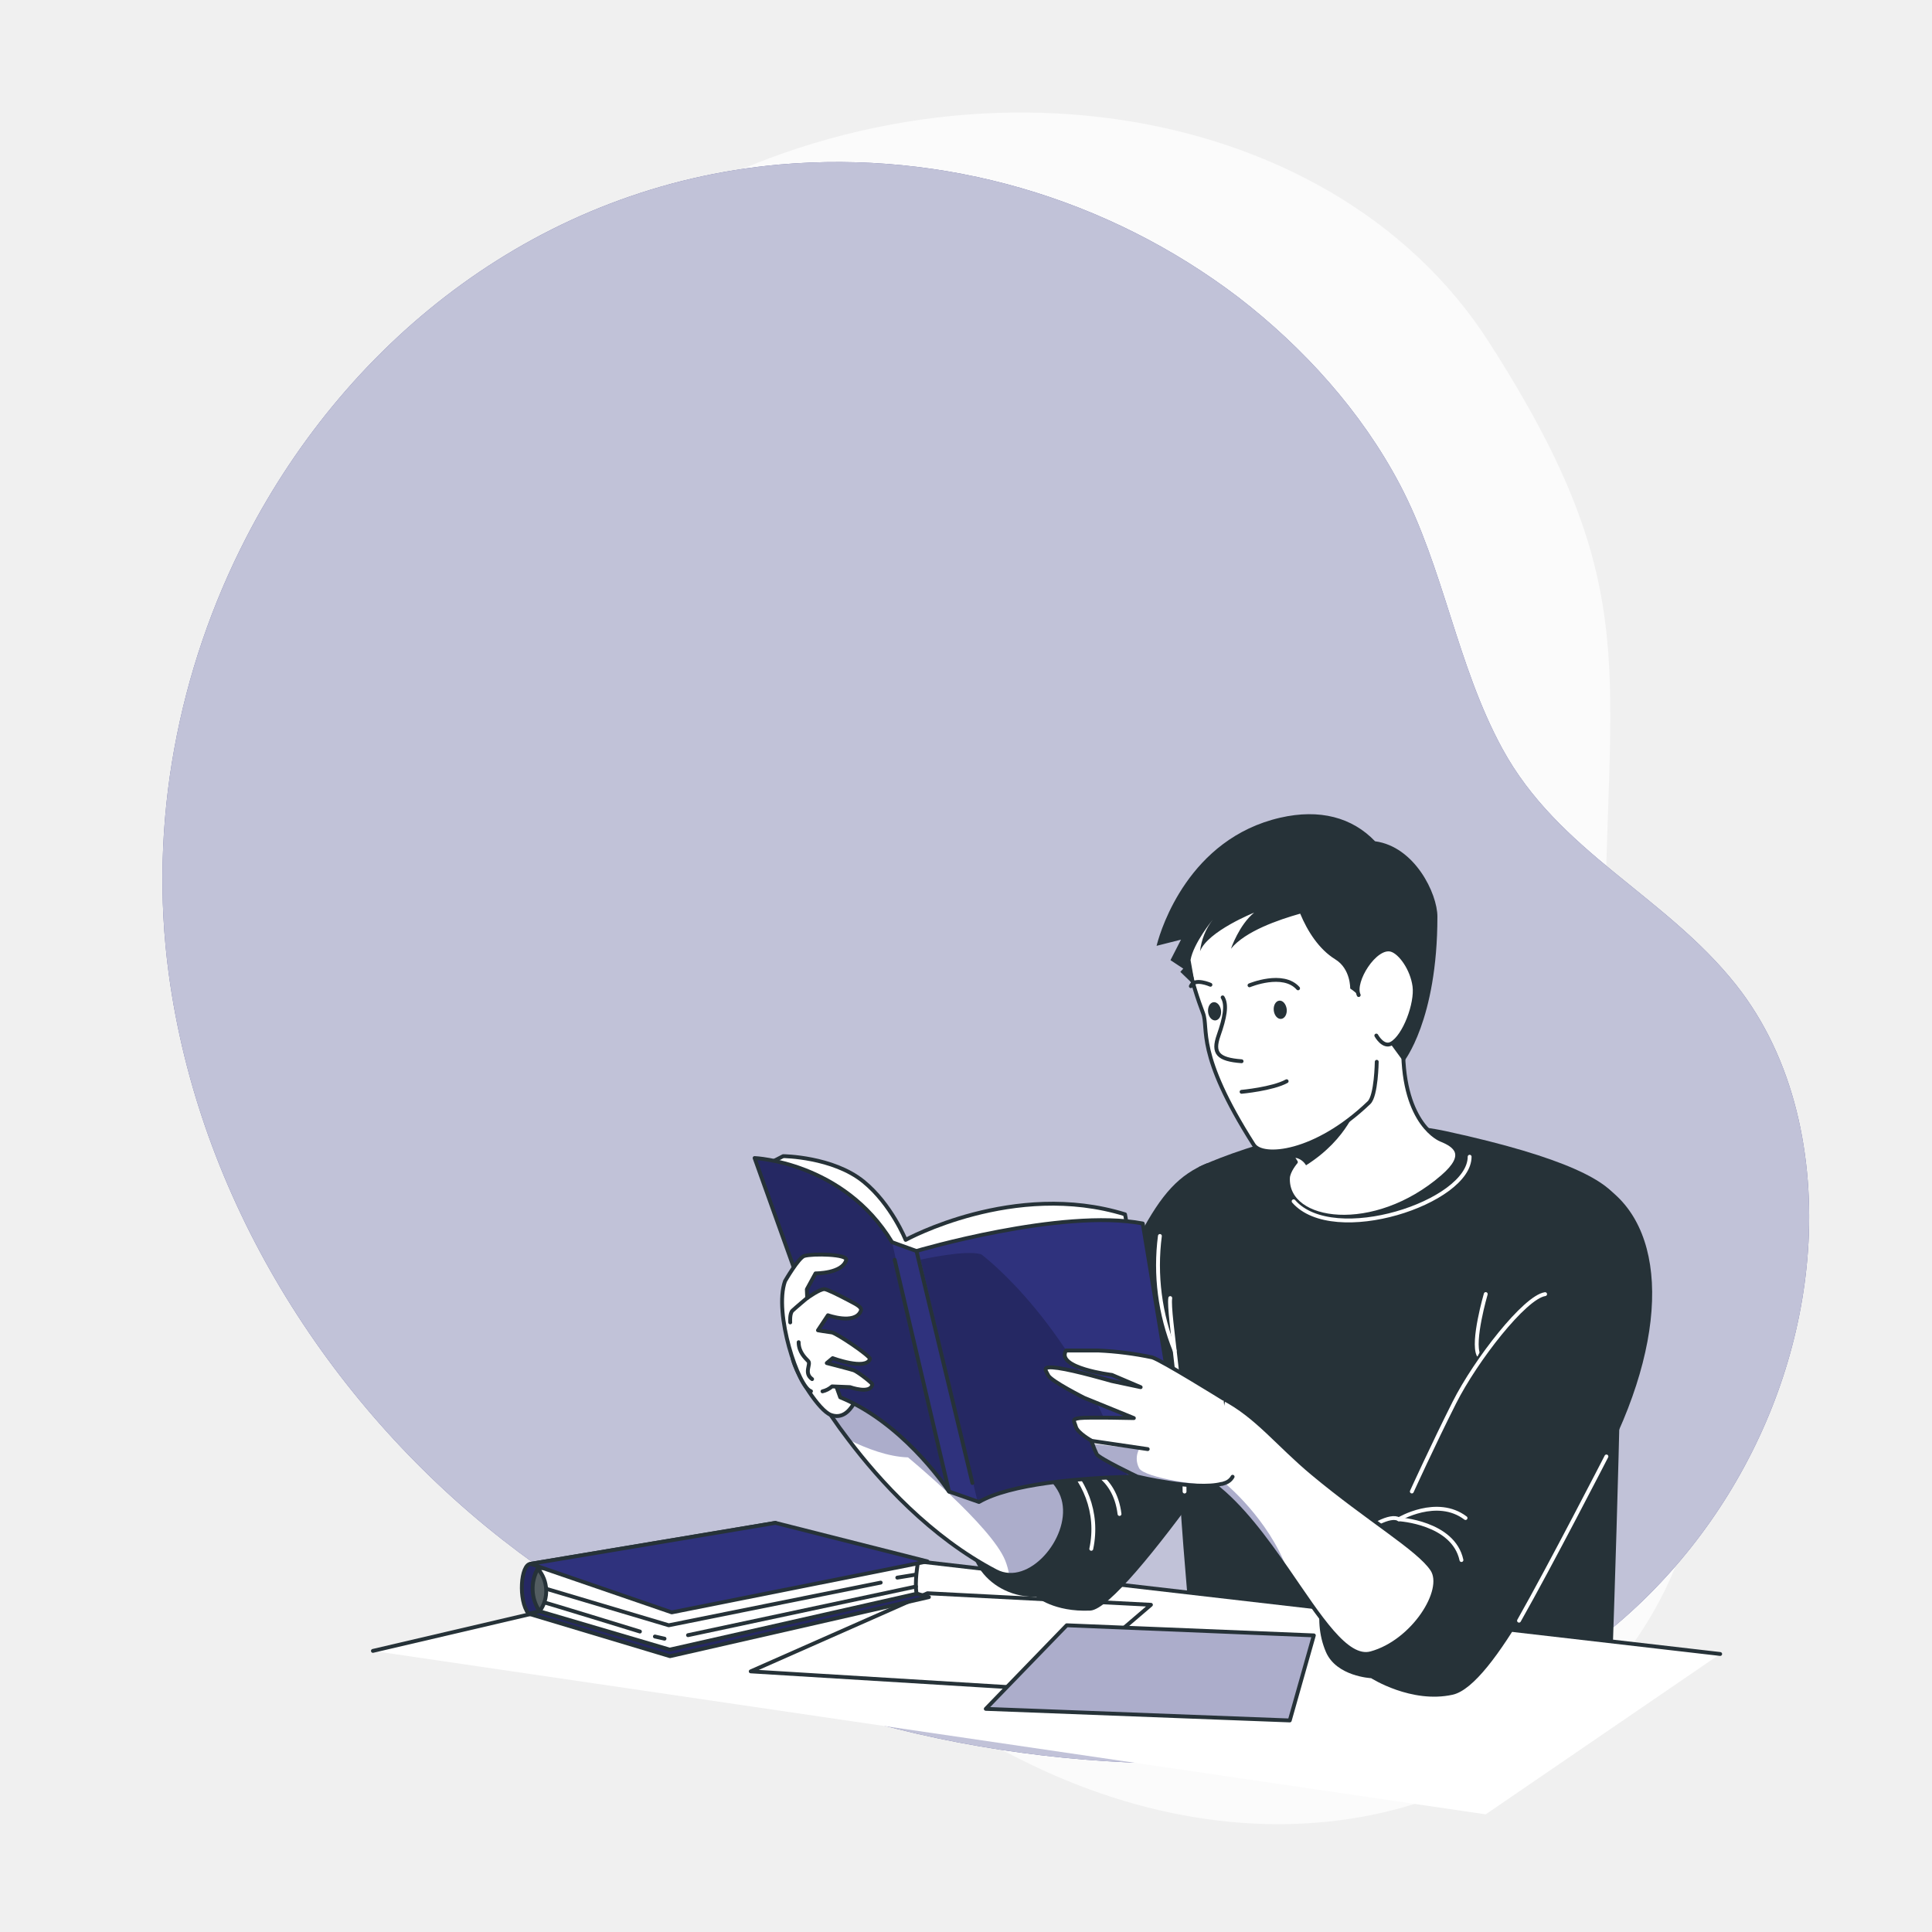
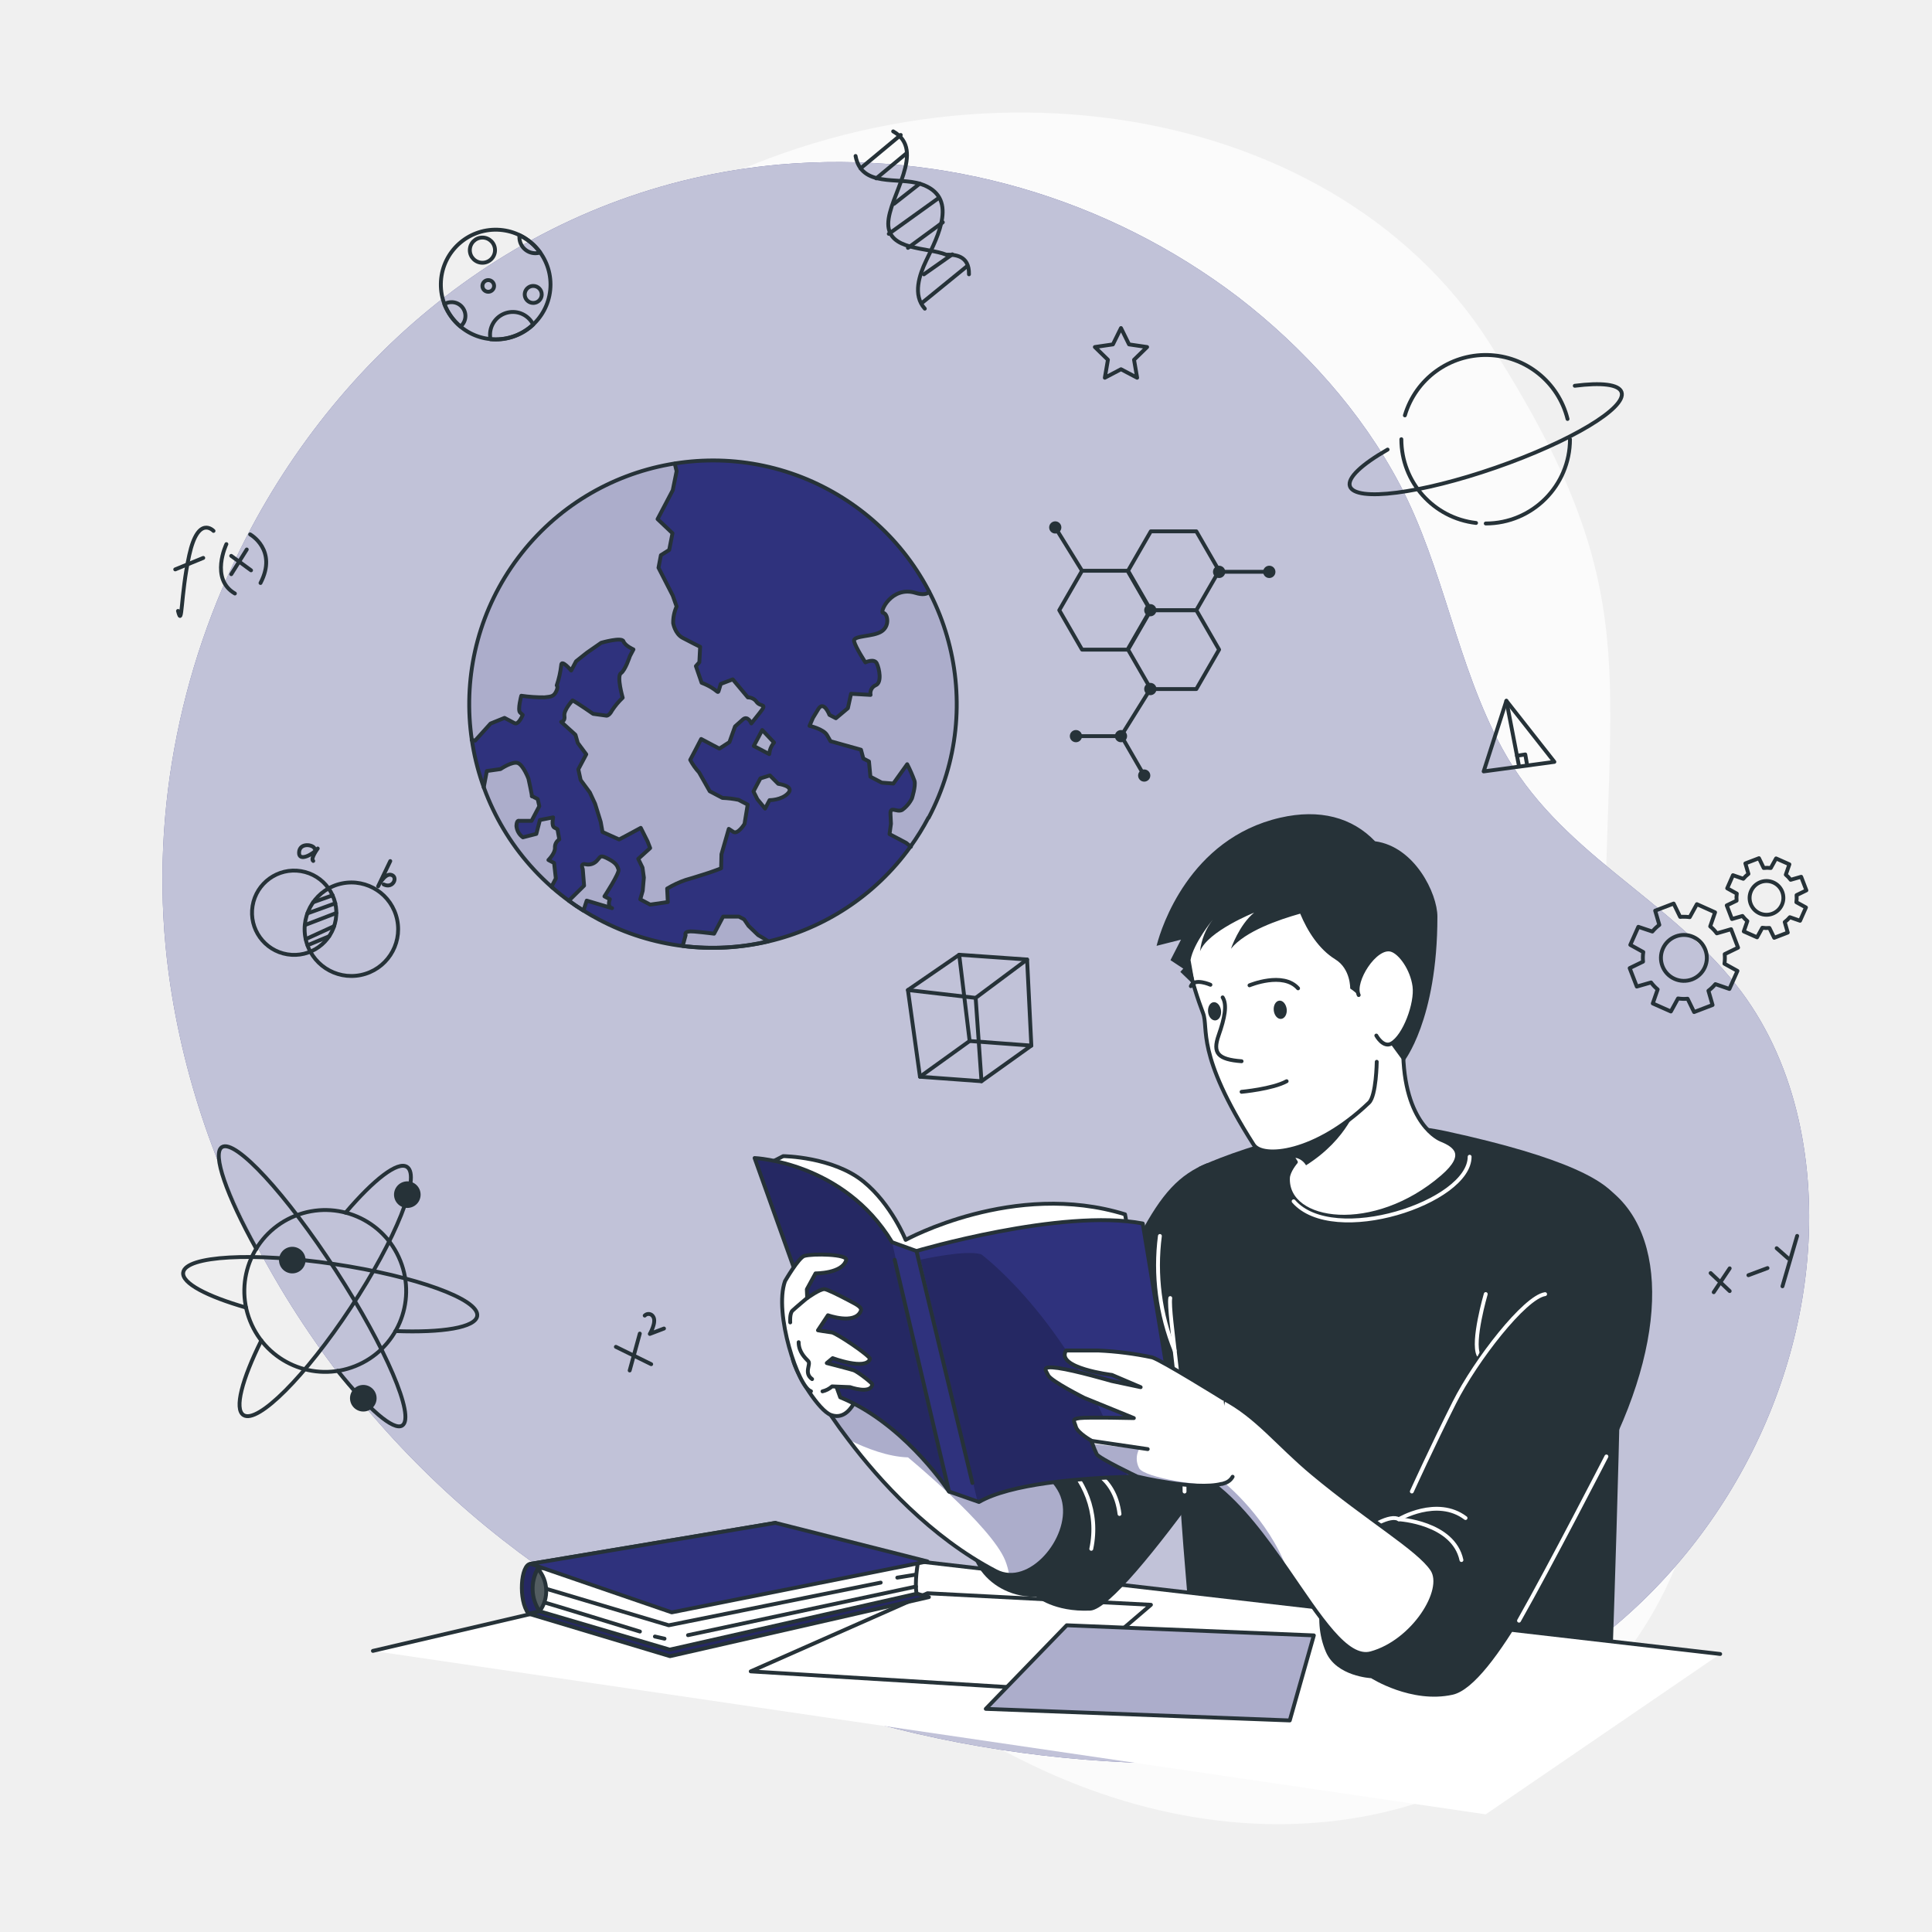
<svg xmlns="http://www.w3.org/2000/svg" viewBox="0 0 500 500">
  <defs>
-     <clipPath id="freepik--clip-path--inject-16">
+     <clipPath id="freepik--clip-path--inject-12">
      <path d="M240.27,211.61a64.17,64.17,0,0,1-4.63,7.48A63,63,0,0,1,155.05,238c-1.39-.73-2.75-1.51-4.05-2.33s-2.57-1.66-3.79-2.56c-1.48-1.07-2.9-2.21-4.26-3.4l0,0a1.65,1.65,0,0,1-.24-.22l0,0a63.08,63.08,0,1,1,97.61-17.83Z" style="fill:#2F327D;stroke:#263238;stroke-linecap:round;stroke-linejoin:round" />
    </clipPath>
-     <clipPath id="freepik--clip-path-2--inject-16">
+     <clipPath id="freepik--clip-path-2--inject-12">
      <path d="M261.16,407.57a8.14,8.14,0,0,1-3.4-.93c-17-8.87-30.22-23.53-38.18-34.05A125.73,125.73,0,0,1,211.05,360l4.08-17.48s3.84,10,19.27,19.83,33.76,13.07,39.69,23C279.34,394,270.09,408,261.16,407.57Z" style="fill:#fff;stroke:#263238;stroke-linecap:round;stroke-linejoin:round" />
    </clipPath>
-     <clipPath id="freepik--clip-path-3--inject-16">
+     <clipPath id="freepik--clip-path-3--inject-12">
      <path d="M306.56,382.09s-6.31-.19-14.75.09c-12.76.4-30.39,1.84-38.45,6.53l-.38-.13L245.6,386l-.15-.22c-1.36-2-12.33-17.75-28-24.16l-22.16-61.92s23,1,35.57,21.78l6.31,2.28s37.55-11.12,58.57-7.12Z" style="fill:#2F327D;stroke:#263238;stroke-linecap:round;stroke-linejoin:round" />
    </clipPath>
-     <clipPath id="freepik--clip-path-4--inject-16">
+     <clipPath id="freepik--clip-path-4--inject-12">
      <path d="M354.81,427.87c-6.35,1.73-13.25-9.43-21.67-21.61h0c-5.56-8-11.78-16.53-18.93-22-.57-.43-1.15-.85-1.73-1.25l4.18-21c8.68,4.55,14.06,11.84,23.07,19.33,14.5,12.07,27.35,19.48,30.91,24.82S365.69,424.9,354.81,427.87Z" style="fill:#fff;stroke:#263238;stroke-linecap:round;stroke-linejoin:round" />
    </clipPath>
-     <clipPath id="freepik--clip-path-5--inject-16">
+     <clipPath id="freepik--clip-path-5--inject-12">
      <path d="M319,382.18a3.47,3.47,0,0,1-2,1.62,7,7,0,0,1-.69.23l-.19,0c-6.71,1.75-21.81-1.89-21.81-1.89s-9.89-4.7-10.49-5.81a27.22,27.22,0,0,1-1.11-2.7l-.27-.79s-3.56-2-4-3.56-1.19-2,1-2.28,14,0,14,0l-12.85-5.24s-8.51-4.29-9.3-5.8-1.78-2.51,2.57-1.91,13.85,3.36,13.85,3.36L295.2,359l-7.44-3.17s-14.64-1.77-11.87-6.32h8.31a85.79,85.79,0,0,1,14,1.78c2.42.74,18.42,10.68,18.42,10.68" style="fill:#fff;stroke:#263238;stroke-linecap:round;stroke-linejoin:round" />
    </clipPath>
-     <clipPath id="freepik--clip-path-6--inject-16">
+     <clipPath id="freepik--clip-path-6--inject-12">
      <path d="M136.78,417.62l36.62,11,67-15.29S199.48,401.71,199.1,402,136.78,417.62,136.78,417.62Z" style="fill:#2F327D;stroke:#263238;stroke-linecap:round;stroke-linejoin:round" />
    </clipPath>
-     <clipPath id="freepik--clip-path-7--inject-16">
+     <clipPath id="freepik--clip-path-7--inject-12">
      <path d="M137.31,404.72c-2.57.18-3.21,9.44-.53,12.9l59.16-12.28,4.74-11.22Z" style="fill:#2F327D;stroke:#263238;stroke-linecap:round;stroke-linejoin:round" />
    </clipPath>
-     <clipPath id="freepik--clip-path-8--inject-16">
+     <clipPath id="freepik--clip-path-8--inject-12">
      <path d="M139.2,406a8.82,8.82,0,0,1,.45,11A10.41,10.41,0,0,1,139.2,406Z" style="fill:#263238;stroke:#263238;stroke-linecap:round;stroke-linejoin:round" />
    </clipPath>
-     <clipPath id="freepik--clip-path-9--inject-16">
+     <clipPath id="freepik--clip-path-9--inject-12">
      <polygon points="276.07 420.62 340.02 423.24 333.79 445.25 255.12 442.25 276.07 420.62" style="fill:#fff;stroke:#263238;stroke-linecap:round;stroke-linejoin:round" />
    </clipPath>
  </defs>
-   <g id="freepik--background-simple--inject-16">
+   <g id="freepik--background-simple--inject-12">
    <path d="M67.93,167.09s-27.88,72,11.3,144.5S199.11,422.39,263.7,455.14s131.66,16.8,163.53-36.84-11.84-91.93-11.9-168.42,11.45-96.74-30-161.36-143.06-78.93-219.9-31S67.93,167.09,67.93,167.09Z" style="fill:#fff;opacity:0.7" />
    <path d="M63.69,139.16C90.4,87.32,140,48.1,201.75,42.58A171.52,171.52,0,0,1,320.48,76.93c16.86,13,31.84,29.55,41.79,48.44,11.42,21.7,14.75,46.72,26.5,68.32,14.61,26.85,42.05,37.93,60.48,61.13,15.17,19.11,20.38,44.72,18.64,69.06-3.18,44.43-29.21,86.61-67.5,109.38-32.37,19.25-71.39,24.56-109,22.81-58-2.69-115.74-21.82-161.42-57.65s-78.51-88.8-86.29-146.33C38.39,213,46.08,173.33,63.69,139.16Z" style="fill:#2F327D" />
    <path d="M63.69,139.16C90.4,87.32,140,48.1,201.75,42.58A171.52,171.52,0,0,1,320.48,76.93c16.86,13,31.84,29.55,41.79,48.44,11.42,21.7,14.75,46.72,26.5,68.32,14.61,26.85,42.05,37.93,60.48,61.13,15.17,19.11,20.38,44.72,18.64,69.06-3.18,44.43-29.21,86.61-67.5,109.38-32.37,19.25-71.39,24.56-109,22.81-58-2.69-115.74-21.82-161.42-57.65s-78.51-88.8-86.29-146.33C38.39,213,46.08,173.33,63.69,139.16Z" style="fill:#fff;opacity:0.7" />
  </g>
-   <g id="freepik--Character--inject-16">
+   <g id="freepik--Elements--inject-12">
+     <path d="M46.07,158.11c1.18,4.68.6-3.93,2.91-14.45s6.28-6.26,6.28-6.26" style="fill:none;stroke:#263238;stroke-linecap:round;stroke-linejoin:round" />
+     <line x1="45.35" y1="147.36" x2="52.6" y2="144.39" style="fill:none;stroke:#263238;stroke-linecap:round;stroke-linejoin:round" />
+     <path d="M58.59,140.82s-4.33,9,2.2,12.78" style="fill:none;stroke:#263238;stroke-linecap:round;stroke-linejoin:round" />
+     <path d="M64.74,138.3s7.16,4,2.68,12.58" style="fill:none;stroke:#263238;stroke-linecap:round;stroke-linejoin:round" />
+     <line x1="59.84" y1="143.86" x2="64.97" y2="147.6" style="fill:none;stroke:#263238;stroke-linecap:round;stroke-linejoin:round" />
+     <line x1="63.86" y1="142.21" x2="59.85" y2="148.6" style="fill:none;stroke:#263238;stroke-linecap:round;stroke-linejoin:round" />
+     <circle cx="76.13" cy="236.2" r="10.91" transform="translate(-169.28 273.09) rotate(-80.68)" style="fill:none;stroke:#263238;stroke-linecap:round;stroke-linejoin:round" />
+     <circle cx="90.95" cy="240.47" r="12.1" transform="translate(-46.47 23.19) rotate(-11.59)" style="fill:none;stroke:#263238;stroke-linecap:round;stroke-linejoin:round" />
+     <line x1="86.07" y1="231.71" x2="81.05" y2="233.5" style="fill:none;stroke:#263238;stroke-linecap:round;stroke-linejoin:round" />
+     <line x1="86.77" y1="233.78" x2="79.55" y2="236.39" style="fill:none;stroke:#263238;stroke-linecap:round;stroke-linejoin:round" />
+     <line x1="87.04" y1="236.28" x2="78.98" y2="239.38" style="fill:none;stroke:#263238;stroke-linecap:round;stroke-linejoin:round" />
+     <line x1="86.47" y1="239.69" x2="79.12" y2="243.05" style="fill:none;stroke:#263238;stroke-linecap:round;stroke-linejoin:round" />
+     <line x1="85.17" y1="242.31" x2="79.59" y2="244.63" style="fill:none;stroke:#263238;stroke-linecap:round;stroke-linejoin:round" />
+     <path d="M81.4,219.59c-.31-1-3.85-1.62-4,1s3.73.44,4.83-1c0,0-2,2.69-1.16,3.22" style="fill:none;stroke:#263238;stroke-linecap:round;stroke-linejoin:round" />
+     <path d="M101,222.85l-3.14,6.53s1.57-3.27,3.25-3c2.07.37.69,3.76-1.81,2.51" style="fill:none;stroke:#263238;stroke-linecap:round;stroke-linejoin:round" />
+     <line x1="442.71" y1="329.47" x2="447.64" y2="334.13" style="fill:none;stroke:#263238;stroke-linecap:round;stroke-linejoin:round" />
+     <line x1="447.64" y1="328.25" x2="443.51" y2="334.42" style="fill:none;stroke:#263238;stroke-linecap:round;stroke-linejoin:round" />
+     <line x1="452.49" y1="330.02" x2="457.43" y2="328.18" style="fill:none;stroke:#263238;stroke-linecap:round;stroke-linejoin:round" />
+     <line x1="459.8" y1="323.04" x2="462.8" y2="325.69" style="fill:none;stroke:#263238;stroke-linecap:round;stroke-linejoin:round" />
+     <line x1="465.1" y1="319.85" x2="461.3" y2="332.89" style="fill:none;stroke:#263238;stroke-linecap:round;stroke-linejoin:round" />
+     <polygon points="234.97 256.22 248.24 247.09 265.81 248.32 266.91 270.6 254.01 279.82 238.09 278.66 234.97 256.22" style="fill:none;stroke:#263238;stroke-linecap:round;stroke-linejoin:round" />
+     <polyline points="238.09 278.66 250.94 269.41 266.91 270.6" style="fill:none;stroke:#263238;stroke-linecap:round;stroke-linejoin:round" />
+     <line x1="250.94" y1="269.41" x2="248.24" y2="247.09" style="fill:none;stroke:#263238;stroke-linecap:round;stroke-linejoin:round" />
+     <polyline points="234.97 256.22 252.5 258.25 265.81 248.32" style="fill:none;stroke:#263238;stroke-linecap:round;stroke-linejoin:round" />
+     <line x1="252.5" y1="258.25" x2="254.01" y2="279.82" style="fill:none;stroke:#263238;stroke-linecap:round;stroke-linejoin:round" />
+     <polygon points="389.85 181.37 383.97 199.64 402.27 197.17 389.85 181.37" style="fill:none;stroke:#263238;stroke-linecap:round;stroke-linejoin:round" />
+     <line x1="389.85" y1="181.37" x2="393.12" y2="198.3" style="fill:none;stroke:#263238;stroke-linecap:round;stroke-linejoin:round" />
+     <polyline points="392.6 195.59 394.74 195.25 395.24 198.12" style="fill:none;stroke:#263238;stroke-linecap:round;stroke-linejoin:round" />
+     <line x1="159.39" y1="348.56" x2="168.53" y2="353.05" style="fill:none;stroke:#263238;stroke-linecap:round;stroke-linejoin:round" />
+     <line x1="165.58" y1="345.13" x2="162.96" y2="354.68" style="fill:none;stroke:#263238;stroke-linecap:round;stroke-linejoin:round" />
+     <path d="M166.85,340.47a1.38,1.38,0,0,1,2.2.29c.92,1.44-.88,4.46-.88,4.46l3.67-1.4" style="fill:none;stroke:#263238;stroke-linecap:round;stroke-linejoin:round" />
+     <path d="M231.15,34c8.73,4.91-1.27,16.91-1.27,23.91s10,6,15,8c2,0,6,0,5.89,5.08" style="fill:none;stroke:#263238;stroke-linecap:round;stroke-linejoin:round" />
+     <path d="M221.42,40.37c1.52,8.27,11,5.34,16.82,7.23,10,3.25,4.45,13.57,1.47,19.81-1.79,3.72-3.57,8.94-.37,12.47" style="fill:none;stroke:#263238;stroke-linecap:round;stroke-linejoin:round" />
+     <line x1="222.7" y1="43.58" x2="233.11" y2="34.93" style="fill:none;stroke:#263238;stroke-linecap:round;stroke-linejoin:round" />
+     <line x1="226.78" y1="46.16" x2="234.62" y2="39.66" style="fill:none;stroke:#263238;stroke-linecap:round;stroke-linejoin:round" />
+     <line x1="231.39" y1="52.74" x2="238.01" y2="47.54" style="fill:none;stroke:#263238;stroke-linecap:round;stroke-linejoin:round" />
+     <line x1="230.02" y1="60.52" x2="242.96" y2="51.22" style="fill:none;stroke:#263238;stroke-linecap:round;stroke-linejoin:round" />
+     <line x1="234.98" y1="64.15" x2="244" y2="57.53" style="fill:none;stroke:#263238;stroke-linecap:round;stroke-linejoin:round" />
+     <line x1="238.82" y1="78.22" x2="250.09" y2="69.04" style="fill:none;stroke:#263238;stroke-linecap:round;stroke-linejoin:round" />
+     <line x1="239.1" y1="71" x2="246.45" y2="65.83" style="fill:none;stroke:#263238;stroke-linecap:round;stroke-linejoin:round" />
+     <circle cx="84.17" cy="334.1" r="20.94" transform="translate(-118.05 55.15) rotate(-21.8)" style="fill:none;stroke:#263238;stroke-linecap:round;stroke-linejoin:round" />
+     <path d="M89.44,313.84c7.3-8.57,13.51-13.42,15.9-11.84,3.64,2.39-2.89,18.71-14.58,36.44S66.64,368.61,63,366.21c-2.4-1.57-.38-9.19,4.62-19.28" style="fill:none;stroke:#263238;stroke-linecap:round;stroke-linejoin:round" />
+     <path d="M63.68,338.4c-10.18-2.93-16.68-6.35-16.27-9.08C48,325,65.59,324,86.6,327.15s37.53,9.12,36.9,13.42c-.45,3-9,4.37-21.15,3.91" style="fill:none;stroke:#263238;stroke-linecap:round;stroke-linejoin:round" />
+     <path d="M66.35,323.23c-7.68-13.86-11.52-24.67-8.92-26.36,3.42-2.21,16.64,12.13,29.53,32s20.56,37.83,17.15,40.05c-2.26,1.46-8.81-4.32-16.72-14.16" style="fill:none;stroke:#263238;stroke-linecap:round;stroke-linejoin:round" />
+     <path d="M108.29,311.06a3.44,3.44,0,1,1-1-4.77A3.44,3.44,0,0,1,108.29,311.06Z" style="fill:#263238" />
+     <path d="M96.9,363.75a3.44,3.44,0,1,1-1-4.77A3.44,3.44,0,0,1,96.9,363.75Z" style="fill:#263238" />
+     <path d="M78.52,328a3.44,3.44,0,1,1-1-4.77A3.45,3.45,0,0,1,78.52,328Z" style="fill:#263238" />
+     <polygon points="297.83 178.32 309.61 178.32 315.5 168.12 309.61 157.92 297.83 157.92 291.94 168.12 297.83 178.32" style="fill:none;stroke:#263238;stroke-linecap:round;stroke-linejoin:round" />
+     <polyline points="296.12 200.71 290.23 190.51 278.45 190.51" style="fill:none;stroke:#263238;stroke-linecap:round;stroke-linejoin:round" />
+     <polygon points="280.03 168.12 291.81 168.12 297.7 157.92 291.81 147.71 280.03 147.71 274.14 157.92 280.03 168.12" style="fill:none;stroke:#263238;stroke-linecap:round;stroke-linejoin:round" />
+     <polygon points="297.83 157.92 309.61 157.92 315.5 147.71 309.61 137.51 297.83 137.51 291.94 147.71 297.83 157.92" style="fill:none;stroke:#263238;stroke-linecap:round;stroke-linejoin:round" />
+     <circle cx="297.7" cy="157.92" r="1.58" style="fill:#263238" />
+     <circle cx="273.1" cy="136.5" r="1.58" style="fill:#263238" />
+     <path d="M294.54,200.71a1.58,1.58,0,1,1,1.58,1.58A1.58,1.58,0,0,1,294.54,200.71Z" style="fill:#263238" />
+     <circle cx="278.45" cy="190.51" r="1.58" style="fill:#263238" />
+     <path d="M326.9,148a1.59,1.59,0,1,1,1.58,1.59A1.58,1.58,0,0,1,326.9,148Z" style="fill:#263238" />
+     <circle cx="290.11" cy="190.51" r="1.58" style="fill:#263238" />
+     <path d="M313.92,148a1.59,1.59,0,1,1,1.59,1.59A1.59,1.59,0,0,1,313.92,148Z" style="fill:#263238" />
+     <path d="M296.12,178.33a1.59,1.59,0,1,1,1.58,1.58A1.59,1.59,0,0,1,296.12,178.33Z" style="fill:#263238" />
+     <line x1="315.51" y1="147.98" x2="328.48" y2="147.98" style="fill:none;stroke:#263238;stroke-linecap:round;stroke-linejoin:round" />
+     <line x1="297.7" y1="178.33" x2="290.11" y2="190.51" style="fill:none;stroke:#263238;stroke-linecap:round;stroke-linejoin:round" />
+     <line x1="280.03" y1="147.71" x2="273.1" y2="136.5" style="fill:none;stroke:#263238;stroke-linecap:round;stroke-linejoin:round" />
+     <path d="M363.58,107.5a21.82,21.82,0,0,1,42.1.93" style="fill:none;stroke:#263238;stroke-linecap:round;stroke-linejoin:round" />
+     <path d="M382,135.34a21.81,21.81,0,0,1-19.33-21.67" style="fill:none;stroke:#263238;stroke-linecap:round;stroke-linejoin:round" />
+     <path d="M406.31,113.67a21.81,21.81,0,0,1-21.8,21.81" style="fill:none;stroke:#263238;stroke-linecap:round;stroke-linejoin:round" />
+     <path d="M407.55,99.84c6.82-.87,11.39-.4,12.1,1.64,1.41,4.06-13.18,12.81-32.59,19.55s-36.28,8.9-37.7,4.83c-.75-2.17,3.07-5.68,9.75-9.51" style="fill:none;stroke:#263238;stroke-linecap:round;stroke-linejoin:round" />
+     <polygon points="290.11 84.9 292.2 89.13 296.87 89.81 293.49 93.11 294.29 97.76 290.11 95.56 285.93 97.76 286.73 93.11 283.35 89.81 288.02 89.13 290.11 84.9" style="fill:none;stroke:#263238;stroke-linecap:round;stroke-linejoin:round" />
+     <path d="M142.47,73.63a14.2,14.2,0,0,1-14.18,14.19q-.69,0-1.35-.06a14.19,14.19,0,1,1,15.53-14.13Z" style="fill:none;stroke:#263238;stroke-linecap:round;stroke-linejoin:round" />
+     <path d="M140.2,76.19A2.2,2.2,0,1,1,138,74,2.2,2.2,0,0,1,140.2,76.19Z" style="fill:none;stroke:#263238;stroke-linecap:round;stroke-linejoin:round" />
+     <path d="M120.45,81.77a3.54,3.54,0,0,1-1.28,2.73A14.06,14.06,0,0,1,115,78.71a3.45,3.45,0,0,1,1.83-.51A3.57,3.57,0,0,1,120.45,81.77Z" style="fill:none;stroke:#263238;stroke-linecap:round;stroke-linejoin:round" />
+     <path d="M138,84a14.09,14.09,0,0,1-9.71,3.86q-.69,0-1.35-.06a5.66,5.66,0,0,1-.12-1.17A5.9,5.9,0,0,1,138,84Z" style="fill:none;stroke:#263238;stroke-linecap:round;stroke-linejoin:round" />
+     <circle cx="124.85" cy="64.74" r="3.26" style="fill:none;stroke:#263238;stroke-linecap:round;stroke-linejoin:round" />
+     <path d="M127.87,74a1.51,1.51,0,1,1-1.51-1.51A1.51,1.51,0,0,1,127.87,74Z" style="fill:none;stroke:#263238;stroke-linecap:round;stroke-linejoin:round" />
+     <path d="M139.8,65.35a3.82,3.82,0,0,1-1.23.19,4.15,4.15,0,0,1-4.15-4.16,4.41,4.41,0,0,1,0-.52A14.13,14.13,0,0,1,139.8,65.35Z" style="fill:none;stroke:#263238;stroke-linecap:round;stroke-linejoin:round" />
+     <path d="M465.85,238.29l1.53-3.44-2.48-1.36a7.5,7.5,0,0,0,.05-1.83l2.54-1.24-1.35-3.51-2.72.78a7.48,7.48,0,0,0-1.26-1.32l.93-2.68-3.44-1.53-1.37,2.48a7.48,7.48,0,0,0-1.83,0l-1.23-2.54-3.52,1.35.79,2.71a8,8,0,0,0-1.33,1.27l-2.67-.93L447,229.89l2.48,1.37a7.48,7.48,0,0,0-.05,1.83l-2.55,1.23,1.35,3.52,2.72-.79a7.92,7.92,0,0,0,1.26,1.33l-.92,2.67,3.44,1.53,1.36-2.48a7.5,7.5,0,0,0,1.83.05l1.24,2.55,3.51-1.35-.78-2.72a7.86,7.86,0,0,0,1.32-1.26Zm-10.46-1.92a4.37,4.37,0,1,1,5.77-2.22A4.38,4.38,0,0,1,455.39,236.37Z" style="fill:none;stroke:#263238;stroke-linecap:round;stroke-linejoin:round" />
+     <path d="M447.57,255.94l2.08-4.67-3.36-1.86a10.31,10.31,0,0,0,.06-2.48l3.46-1.68L448,240.48l-3.69,1.07a10,10,0,0,0-1.71-1.8l1.26-3.64L439.15,234l-1.85,3.36a10.87,10.87,0,0,0-2.48-.07l-1.68-3.45-4.78,1.84,1.07,3.68a10.83,10.83,0,0,0-1.8,1.72L424,239.86l-2.08,4.67,3.36,1.86a10.31,10.31,0,0,0-.06,2.48l-3.46,1.68,1.84,4.77,3.69-1.06a10.38,10.38,0,0,0,1.71,1.8l-1.26,3.63,4.68,2.08,1.85-3.37a10.33,10.33,0,0,0,2.48.07l1.68,3.45,4.78-1.83-1.07-3.69a10.77,10.77,0,0,0,1.8-1.71Zm-14.2-2.61a5.94,5.94,0,1,1,7.84-3A5.93,5.93,0,0,1,433.37,253.33Z" style="fill:none;stroke:#263238;stroke-linecap:round;stroke-linejoin:round" />
+   </g>
+   <g id="freepik--Earth--inject-12">
+     <path d="M240.27,211.61a64.17,64.17,0,0,1-4.63,7.48A63,63,0,0,1,155.05,238c-1.39-.73-2.75-1.51-4.05-2.33s-2.57-1.66-3.79-2.56c-1.48-1.07-2.9-2.21-4.26-3.4l0,0a1.65,1.65,0,0,1-.24-.22l0,0a63.08,63.08,0,1,1,97.61-17.83Z" style="fill:#2F327D" />
+     <g style="clip-path:url(#freepik--clip-path--inject-12)">
+       <g style="opacity:0.6">
+         <path d="M240.27,211.61a64.17,64.17,0,0,1-4.63,7.48l-1.22-1-2.1-1.11-2.21-1.16.37-2.67-.12-2.41c-.13-2.41,1.61-.44,3-1.17a8.09,8.09,0,0,0,2.55-3s1-3.21.67-4.5a36.41,36.41,0,0,0-1.9-4.34l-3.58,5-3-.23L225.26,201l-.37-3.95-1.46-.76-.61-2.27-7.89-2.21-.9-1.58c-.9-1.58-4.53-2.39-4.53-2.39l.89-2.06,1.4-2.3c1.41-2.3,2.87,1.52,2.87,1.52l1.67.87,3.1-2.6.82-3.73,5.05.29a2.25,2.25,0,0,1,1.32-2.5c1.68-.66.94-4.31.3-5.66s-3-.26-3-.26-2.57-3.91-2.92-5.47,4.9-1,7.15-2.57,1.48-4.69.38-4.76,2.15-7.1,8.4-5.17c1.74.54,2.84.35,3.52-.25A63,63,0,0,1,240.27,211.61Z" style="fill:#fff" />
+         <path d="M196.54,184.56l-2.14,2.69s-.91-2.17-2.21-1l-2,1.78-1.45,4.06-2.6,1.68-1.59-.83-1.5-.8-1.63-.86-1.56,3-1.27,2.4a15.32,15.32,0,0,0,2.29,3.25l2.76,4.87L187,206.5a25.56,25.56,0,0,1,4.17.5l2.31,1.21-.82,5s-1.74,2.83-2.9,2.05l-1.17-.77-1.9,6.58-.08,3.62s-1.13.47-2.27.85-.42.18-2.81.92-2.2.71-4.14,1.26a26.13,26.13,0,0,0-4.75,2.22l.17,3.48-4.57.67-2.56-1.36.63-2.2.3-3.44-.35-2.57-1.1-2.27,3.08-2.79-.68-1.75-1.75-3.48-3.7,2-1.9,1-4.3-1.93-.47-2.61L154,208l-1.34-2.92-2.38-3.22-.6-2.77,1.34-2.54.71-1.34-2.19-2.95-.6-2.1-3.69-3.35s1.07-.07.83-1.56,2.11-4,2.11-4c1.33.7,5.32,3.48,5.32,3.48l3.49.48s.7,0,1.38-1.32a18.69,18.69,0,0,1,2.78-3.33s-1.61-5.59-.46-6.34,2.32-4.41,2.32-4.41l.92-1.75s-2.17-.95-2.58-2.1-5.76.38-5.76.38l-3.69,2.56L149,171.15l-1.26,2.39s-2.57-3.09-2.58-1.36a24.54,24.54,0,0,1-1.16,5.21s.53.28-.17,1.62-1.46,1.27-3,1.46a38.45,38.45,0,0,1-6-.41s-1,3.7-.31,4.34l.68.62s-1.07,2.69-2.13,2.13l-2.58-1.36-3.61,1.46-4,4.42-.89-.18a63.08,63.08,0,0,1,52.49-71.6c.23,1,.48,1.94.48,1.94l-1,4.94-1.28,2.44-1.1,2.09-1.55,2.94L174,137.9l-.85,4.33L171,143.58l-.62,3.25,3.69,7.21,1,2.83a9.91,9.91,0,0,0-.89,4.32s.45,2.7,2.42,3.77,4.56,2.33,4.56,2.33l-.21,4-.89,1,1.48,4.31c4.51,1.77,4.08,3.25,4.51,1.77l.44-1.47,3.07-1.11,3.91,4.67a2.71,2.71,0,0,1,2.3,1.22C196.91,183.12,198.69,181.87,196.54,184.56Z" style="fill:#fff" />
+         <path d="M143.54,219.39c.11,1.42-1.69,3.2-1.69,3.2l1.47.77.45,4-1.11,2.12a62.82,62.82,0,0,1-17.45-25.62l.8-4.24,3.53-.5s3.16-2.1,4.56-1.54,2.68,4,2.68,4,1,4.64.87,4.55h0l-.06,0,.08,0,1.44.76.41,1.83-2,3.8h-3.22s-.64-.34-.7,1.33a4.06,4.06,0,0,0,1.67,2.93l3.48-.89.93-3.6,3.42-.67s-.49,2.21.31,2.63l.81.43.48,2.64A2.37,2.37,0,0,0,143.54,219.39Z" style="fill:#fff" />
+         <path d="M160.08,225.05c-.31-.86-.44-1.61-2.57-2.73s-2-.72-2.84.21a3.07,3.07,0,0,1-3.18,1.13c-1.4-.31-.67,1.27-.67,1.27l.34,4.27-3.95,3.9q1.83,1.35,3.79,2.56l.84-2.58L158.4,235c-1.39-.41-.57-2.31-.57-2.31l-1.4-.74S160.39,225.89,160.08,225.05Z" style="fill:#fff" />
+         <path d="M201.4,202.85l-2.15-2.17-2.46.77-1,2-.75,1.44,1,2,2,2.43,1.14-2.18s3.17,0,4.83-1.83S201.4,202.85,201.4,202.85Z" style="fill:#fff" />
+         <path d="M195.08,193.06l4,2.1.16-.94a5.43,5.43,0,0,1,1.08-2.05l-3.06-3.24Z" style="fill:#fff" />
+         <path d="M193.72,239.61l-1.15-1.69-1.34-.7h-4.09l-2.33,4.42s-2.23-.3-5.16-.56-2.21.95-2.21.95l-.76,2.78a63.24,63.24,0,0,0,22.14-1.19A28,28,0,0,0,196.2,242Z" style="fill:#fff" />
+       </g>
+     </g>
+     <path d="M240.27,211.61a64.17,64.17,0,0,1-4.63,7.48A63,63,0,0,1,155.05,238c-1.39-.73-2.75-1.51-4.05-2.33s-2.57-1.66-3.79-2.56c-1.48-1.07-2.9-2.21-4.26-3.4l0,0a1.65,1.65,0,0,1-.24-.22l0,0a63.08,63.08,0,1,1,97.61-17.83Z" style="fill:none;stroke:#263238;stroke-linecap:round;stroke-linejoin:round" />
+     <path d="M198.82,243.62a63.24,63.24,0,0,1-22.14,1.19l.76-2.78s-.72-1.21,2.21-.95,5.16.56,5.16.56l2.33-4.42h4.09l1.34.7,1.15,1.69L196.2,242A28,28,0,0,1,198.82,243.62Z" style="fill:none;stroke:#263238;stroke-linecap:round;stroke-linejoin:round" />
+     <path d="M240.49,153.2c-.68.6-1.78.79-3.52.25-6.25-1.93-9.49,5.09-8.4,5.17s1.86,3.24-.38,4.76-7.5,1-7.15,2.57,2.92,5.47,2.92,5.47,2.3-1.08,2.95.26,1.39,5-.29,5.66a2.25,2.25,0,0,0-1.32,2.5l-5.05-.29-.82,3.73-3.1,2.6-1.67-.87s-1.46-3.82-2.87-1.52l-1.4,2.3-.89,2.06s3.63.81,4.53,2.39l.9,1.58,7.89,2.21.61,2.27,1.46.76.37,3.95,2.94,1.54,3,.23,3.58-5a36.41,36.41,0,0,1,1.9,4.34c.35,1.29-.67,4.5-.67,4.5a8.09,8.09,0,0,1-2.55,3c-1.43.73-3.18-1.24-3,1.17l.12,2.41-.37,2.67,2.21,1.16,2.1,1.11,1.22,1" style="fill:none;stroke:#263238;stroke-linecap:round;stroke-linejoin:round" />
+     <path d="M122.07,191.49l.89.18,4-4.42,3.61-1.46,2.58,1.36c1.06.56,2.13-2.13,2.13-2.13l-.68-.62c-.69-.64.31-4.34.31-4.34a38.45,38.45,0,0,0,6,.41c1.58-.19,2.33-.13,3-1.46s.17-1.62.17-1.62a24.54,24.54,0,0,0,1.16-5.21c0-1.73,2.58,1.36,2.58,1.36l1.26-2.39,2.82-2.24,3.69-2.56s5.35-1.54,5.76-.38,2.58,2.1,2.58,2.1l-.92,1.75s-1.18,3.64-2.32,4.41.46,6.34.46,6.34a18.69,18.69,0,0,0-2.78,3.33c-.7,1.34-1.38,1.32-1.38,1.32l-3.49-.48s-4-2.78-5.32-3.48c0,0-2.35,2.51-2.11,4s-.83,1.56-.83,1.56l3.69,3.35.6,2.1,2.19,2.95-.71,1.34-1.34,2.54.6,2.77,2.38,3.22L154,208l1.46,4.71.47,2.61,4.3,1.93,1.9-1,3.7-2,1.75,3.48.68,1.75-3.08,2.79,1.1,2.27.35,2.57-.3,3.44-.63,2.2,2.56,1.36,4.57-.66-.17-3.49a26.13,26.13,0,0,1,4.75-2.22c1.94-.55,1.75-.52,4.14-1.26s1.66-.54,2.81-.92,2.27-.85,2.27-.85l.08-3.62,1.9-6.58,1.17.77c1.16.78,2.9-2.05,2.9-2.05l.82-5L191.14,207a25.56,25.56,0,0,0-4.17-.5l-3.29-1.73-2.76-4.87a15.32,15.32,0,0,1-2.29-3.25l1.27-2.4,1.56-3,1.63.86,1.5.8,1.59.83,2.6-1.68,1.45-4.06,2-1.78c1.3-1.18,2.21,1,2.21,1l2.14-2.69c2.15-2.69.37-1.44-.73-2.82a2.71,2.71,0,0,0-2.3-1.22l-3.91-4.67L186.53,177l-.44,1.47c-.43,1.48,0,0-4.51-1.77l-1.48-4.31.89-1,.21-4s-2.59-1.27-4.56-2.33-2.42-3.77-2.42-3.77a9.91,9.91,0,0,1,.89-4.32l-1-2.83-3.69-7.21.62-3.25,2.15-1.35.85-4.33-3.86-3.66,1.55-2.94,1.1-2.09,1.28-2.44,1-4.94s-.25-.92-.48-1.94" style="fill:none;stroke:#263238;stroke-linecap:round;stroke-linejoin:round" />
+     <path d="M143,229.7a1.62,1.62,0,0,0-.26-.24l0,0,1.11-2.12-.45-4-1.47-.77s1.8-1.78,1.69-3.2a2.37,2.37,0,0,1,1.13-2.13l-.48-2.64-.81-.43c-.8-.42-.31-2.63-.31-2.63l-3.42.67-.93,3.6-3.48.89a4.06,4.06,0,0,1-1.67-2.93c.06-1.67.7-1.33.7-1.33h3.22l2-3.8-.41-1.83-1.44-.76" style="fill:none;stroke:#263238;stroke-linecap:round;stroke-linejoin:round" />
+     <path d="M137.63,206.05h0c.16.09-.87-4.55-.87-4.55s-1.28-3.39-2.68-4-4.56,1.54-4.56,1.54l-3.53.5-.8,4.24" style="fill:none;stroke:#263238;stroke-linecap:round;stroke-linejoin:round" />
+     <path d="M151.84,233.08l-.84,2.58q-2-1.22-3.79-2.56l3.95-3.9-.34-4.27s-.73-1.58.67-1.27a3.07,3.07,0,0,0,3.18-1.13c.82-.93.72-1.33,2.84-.21s2.26,1.87,2.57,2.73-3.65,6.93-3.65,6.93l1.4.74s-.82,1.9.57,2.31Z" style="fill:none;stroke:#263238;stroke-linecap:round;stroke-linejoin:round" />
+     <path d="M196.79,201.45l2.46-.77,2.15,2.17s4.25.55,2.59,2.4-4.83,1.83-4.83,1.83L198,209.26l-2-2.43-1-2,.75-1.44Z" style="fill:none;stroke:#263238;stroke-linecap:round;stroke-linejoin:round" />
+     <path d="M200.32,192.17a5.43,5.43,0,0,0-1.08,2.05l-.16.94-4-2.1,2.18-4.13Z" style="fill:none;stroke:#263238;stroke-linecap:round;stroke-linejoin:round" />
+   </g>
+   <g id="freepik--Character--inject-12">
    <path d="M417.33,428.05c-5.36,4.46-46.65,32.8-105.57,28.23-3.17-26.82-15.26-137-1.51-154.28,0,0,33.36-15.91,64.09-9.23s42.69,13.08,44.88,18.62C420.88,315.58,418.51,393.6,417.33,428.05Z" style="fill:#263238" />
    <path d="M373.32,304.54c-17.7,15.33-40.5,12.09-40,.32.08-1.84,2.05-4.12,2.05-4.12l-.69-1.06-3-4.53c-2.19-3.39-4.93-7.65-6.84-10.75-1.6-2.64,38.29-27.18,38.29-13.07,0,19.88,9.76,23.62,9.76,23.62C376.57,296.43,380,298.77,373.32,304.54Z" style="fill:#fff;stroke:#263238;stroke-linecap:round;stroke-linejoin:round" />
    <path d="M384.51,334.9s-3.57,12.24-1.88,15.75" style="fill:none;stroke:#fff;stroke-linecap:round;stroke-linejoin:round" />
    <path d="M380.34,299.36c0,11.81-35.23,23.38-45.55,11.53" style="fill:none;stroke:#fff;stroke-linecap:round;stroke-linejoin:round" />
    <path d="M351.36,285.73S349,294.63,338,301.58a4.12,4.12,0,0,0-2.37-1.87,3.11,3.11,0,0,0-1,0l-3-4.53C337.32,291.08,351.36,285.73,351.36,285.73Z" style="fill:#263238" />
    <path d="M356.3,274.79s-.12,8.78-2,10.57c-13.95,13.38-27.59,14.44-29.84,10.91-15.15-23.76-11.57-30-13.11-34.07-2.73-7.14-6.08-18.8-4.6-25.86,3.3-15.77,33-28,48.64-12.14,7.5,7.59,9.87,24.06,8.29,37.78" style="fill:#fff;stroke:#263238;stroke-linecap:round;stroke-linejoin:round" />
    <path d="M313.26,254.86s-4.17-1.87-5.07.36" style="fill:none;stroke:#263238;stroke-linecap:round;stroke-linejoin:round" />
    <path d="M323.37,255s8.67-3.63,12.57.78" style="fill:none;stroke:#263238;stroke-linecap:round;stroke-linejoin:round" />
    <path d="M333,261.15c.14,1.3-.49,2.43-1.42,2.54s-1.79-.88-1.93-2.18.49-2.44,1.42-2.54S332.82,259.85,333,261.15Z" style="fill:#263238" />
    <path d="M316,261.54c.15,1.3-.49,2.44-1.42,2.54s-1.79-.87-1.93-2.17.49-2.44,1.42-2.54S315.84,260.24,316,261.54Z" style="fill:#263238" />
    <path d="M316.42,258.12c1.21,1.95.55,5.28-1.05,9.85s-.19,6.22,5.95,6.68" style="fill:#fff;stroke:#263238;stroke-linecap:round;stroke-linejoin:round" />
    <path d="M321.32,282.56s8-.73,11.66-2.74" style="fill:none;stroke:#263238;stroke-linecap:round;stroke-linejoin:round" />
    <path d="M372,237.22c0-5.94-5.86-18.13-16.14-19.5h0c-5.91-6.18-14.33-8.45-24.55-6.1-23.62,5.42-30.81,28.74-31.84,32.6-.1.36-.15.56-.15.56l6.32-1.6-2.72,5.31,3.31,2.19-.76.84,3.84,3.7-1.2-6.76c.74-4.36,5.76-10.46,5.76-10.46a16.31,16.31,0,0,0-3.3,8.19c2-5.19,14-10,14-10-3.89,3.16-6,9.34-6,9.34,3.7-4.56,12.37-7.51,17.92-9.08,1.87,4.51,4.84,9.22,9.08,11.83,4,2.46,3.86,7.54,3.86,7.54a23.32,23.32,0,0,1,9,12.36l4.84,6.62S372,264.09,372,237.22Z" style="fill:#263238" />
    <path d="M351.63,257.52c-1.62-3.47,4.26-12.87,8.43-11.71,2.34.66,5.4,4.93,6,9.41s-2.57,13-5.95,14.85c-2.15,1.2-3.92-2.07-3.92-2.07" style="fill:#fff;stroke:#263238;stroke-linecap:round;stroke-linejoin:round" />
    <polygon points="96.51 427.25 209.5 400.83 445.18 428.05 384.5 469.55 96.51 427.25" style="fill:#fff" />
    <polyline points="96.51 427.25 209.5 400.83 445.18 428.05" style="fill:#fff;stroke:#263238;stroke-linecap:round;stroke-linejoin:round" />
    <polygon points="194.29 432.55 240.03 412.33 297.86 415.32 272.14 437.31 194.29 432.55" style="fill:#fff;stroke:#263238;stroke-linecap:round;stroke-linejoin:round" />
    <path d="M312.48,301c-14.67,6-17.83,19.49-42.76,72.8,0,0-11.07,2.27-17,15.72s4,24.07,15.43,23.71c0,0,4.59,4,14,3.59s51-64.05,51-64.05Z" style="fill:#263238" />
    <path d="M274.09,376.93c6.56,5.84,10.33,14.41,8.33,23.91" style="fill:none;stroke:#fff;stroke-linecap:round;stroke-linejoin:round" />
    <path d="M280.42,379.74s8.06,1.76,9.31,12.08" style="fill:none;stroke:#fff;stroke-linecap:round;stroke-linejoin:round" />
    <path d="M304,349.54a58.84,58.84,0,0,1-3.82-29.67" style="fill:none;stroke:#fff;stroke-linecap:round;stroke-linejoin:round" />
    <path d="M302.86,335.94c-.61,4.2,3.73,26.56,3.7,50.07" style="fill:none;stroke:#fff;stroke-linecap:round;stroke-linejoin:round" />
    <path d="M412.52,305.42c18.35,9.22,20.53,37.59,3.22,71.51-12.23,23.94-29.11,59.29-39.79,61.66s-21.1-4.28-21.1-4.28-9-.42-11.72-6.82C335.69,410,354.6,387.9,362,393.19c0,0,23.76-51.67,28.09-54.93" style="fill:#263238" />
    <path d="M341.43,416.86C339,404.79,358,390.55,362,393.19c0,0,14.11.79,16.22,10.55" style="fill:none;stroke:#fff;stroke-linecap:round;stroke-linejoin:round" />
    <path d="M393.12,419.43c8.26-14.57,22.62-42.5,22.62-42.5" style="fill:none;stroke:#fff;stroke-linecap:round;stroke-linejoin:round" />
    <path d="M362,393.19s9.89-5.92,17.28-.32" style="fill:none;stroke:#fff;stroke-linecap:round;stroke-linejoin:round" />
    <path d="M365.38,386s5.46-12,11-23,18.22-27.29,23.49-28.08" style="fill:none;stroke:#fff;stroke-linecap:round;stroke-linejoin:round" />
    <path d="M261.16,407.57a8.14,8.14,0,0,1-3.4-.93c-17-8.87-30.22-23.53-38.18-34.05A125.73,125.73,0,0,1,211.05,360l4.08-17.48s3.84,10,19.27,19.83,33.76,13.07,39.69,23C279.34,394,270.09,408,261.16,407.57Z" style="fill:#fff" />
-     <g style="clip-path:url(#freepik--clip-path-2--inject-16)">
+     <g style="clip-path:url(#freepik--clip-path-2--inject-12)">
      <path d="M261.16,407.57a16.55,16.55,0,0,0-1-3.69c-3.57-8.94-25.17-26.71-25.17-26.71-5.14-.16-10.79-2.3-15.39-4.58A125.73,125.73,0,0,1,211.05,360l4.08-17.48s3.84,10,19.27,19.83,33.76,13.07,39.69,23C279.34,394,270.09,408,261.16,407.57Z" style="fill:#2F327D;opacity:0.4" />
    </g>
    <path d="M261.16,407.57a8.14,8.14,0,0,1-3.4-.93c-17-8.87-30.22-23.53-38.18-34.05A125.73,125.73,0,0,1,211.05,360l4.08-17.48s3.84,10,19.27,19.83,33.76,13.07,39.69,23C279.34,394,270.09,408,261.16,407.57Z" style="fill:none;stroke:#263238;stroke-linecap:round;stroke-linejoin:round" />
    <path d="M222.66,358.94s-2.11,9.32-7.67,7.23c-3-1.13-8.78-10.09-9.87-14.61Z" style="fill:#fff;stroke:#263238;stroke-linecap:round;stroke-linejoin:round" />
    <path d="M198.15,301.55l4.54-2.34s12.83.11,20.79,6.58c7.23,5.88,10.9,15.09,10.9,15.09s28.09-15.51,56.78-6.61l11.7,65.21L249.07,383,215.5,351.11Z" style="fill:#fff;stroke:#263238;stroke-linecap:round;stroke-linejoin:round" />
    <path d="M306.56,382.09s-6.31-.19-14.75.09c-12.76.4-30.39,1.84-38.45,6.53l-.38-.13L245.6,386l-.15-.22c-1.36-2-12.33-17.75-28-24.16l-22.16-61.92s23,1,35.57,21.78l6.31,2.28s37.55-11.12,58.57-7.12Z" style="fill:#2F327D" />
-     <g style="clip-path:url(#freepik--clip-path-3--inject-16)">
+     <g style="clip-path:url(#freepik--clip-path-3--inject-12)">
      <path d="M245.45,385.79c-1.36-2-12.33-17.75-28-24.16l-22.16-61.92s23,1,35.57,21.78Z" style="fill-opacity:0.7;opacity:0.3" />
      <path d="M291.81,382.18c-12.76.4-30.39,1.84-38.45,6.53l-.38-.13L238.24,326s12.06-2.71,15.77-1.34C254,324.68,278.52,342.77,291.81,382.18Z" style="fill-opacity:0.7;opacity:0.3" />
    </g>
    <path d="M306.56,382.09s-6.31-.19-14.75.09c-12.76.4-30.39,1.84-38.45,6.53l-.38-.13L245.6,386l-.15-.22c-1.36-2-12.33-17.75-28-24.16l-22.16-61.92s23,1,35.57,21.78l6.31,2.28s37.55-11.12,58.57-7.12Z" style="fill:none;stroke:#263238;stroke-linecap:round;stroke-linejoin:round" />
    <line x1="237.19" y1="323.77" x2="251.66" y2="383.8" style="fill:none;stroke:#263238;stroke-linecap:round;stroke-linejoin:round" />
    <line x1="245.6" y1="386.01" x2="231.54" y2="326.02" style="fill:none;stroke:#263238;stroke-linecap:round;stroke-linejoin:round" />
    <path d="M209.88,360.05c-3.21-.89-9.68-20.18-6.72-28.49,0,0,3.52-6.11,5-6.53,2.24-.65,11.28-.46,10.84,1.06-1,3.52-7.94,3.46-7.94,3.46l-2.25,4.12.09,2.27s3.27-2.38,4.47-2.31c.62,0,3.82,1.6,6.36,2.94,2.17,1.15,3.5,1.78,3,2.82-1.61,3.46-8.46,1-8.46,1l-2.58,3.89s2.49.43,3.58.55,10.14,6.15,9.87,6.9c-1.07,2.94-9.65-.24-9.65-.24l-1.52,1.27s6.32,1.63,7,1.87c1,.37,4.85,3.33,4.79,3.67-.46,2.6-5.77.69-5.77.69l-4.65-.19a5.72,5.72,0,0,1-2.48,1.28" style="fill:#fff;stroke:#263238;stroke-linecap:round;stroke-linejoin:round" />
    <path d="M208.86,335.94s-3,2.52-3.77,3.25-.58,3.05-.58,3.05" style="fill:none;stroke:#263238;stroke-linecap:round;stroke-linejoin:round" />
    <path d="M206.69,347.36c0,2.54,1.7,4.08,2.48,4.9s-1.25,3.05,1,4.65" style="fill:none;stroke:#263238;stroke-linecap:round;stroke-linejoin:round" />
    <path d="M354.81,427.87c-6.35,1.73-13.25-9.43-21.67-21.61h0c-5.56-8-11.78-16.53-18.93-22-.57-.43-1.15-.85-1.73-1.25l4.18-21c8.68,4.55,14.06,11.84,23.07,19.33,14.5,12.07,27.35,19.48,30.91,24.82S365.69,424.9,354.81,427.87Z" style="fill:#fff" />
-     <g style="clip-path:url(#freepik--clip-path-4--inject-16)">
+     <g style="clip-path:url(#freepik--clip-path-4--inject-12)">
      <path d="M333.14,406.25c-5.56-8-11.78-16.53-18.93-22a7,7,0,0,0,2.77-.42S328.28,393,333.14,406.25Z" style="fill:#2F327D;opacity:0.4" />
    </g>
    <path d="M354.81,427.87c-6.35,1.73-13.25-9.43-21.67-21.61h0c-5.56-8-11.78-16.53-18.93-22-.57-.43-1.15-.85-1.73-1.25l4.18-21c8.68,4.55,14.06,11.84,23.07,19.33,14.5,12.07,27.35,19.48,30.91,24.82S365.69,424.9,354.81,427.87Z" style="fill:none;stroke:#263238;stroke-linecap:round;stroke-linejoin:round" />
    <path d="M319,382.18a3.47,3.47,0,0,1-2,1.62,7,7,0,0,1-.69.23l-.19,0c-6.71,1.75-21.81-1.89-21.81-1.89s-9.89-4.7-10.49-5.81a27.22,27.22,0,0,1-1.11-2.7l-.27-.79s-3.56-2-4-3.56-1.19-2,1-2.28,14,0,14,0l-12.85-5.24s-8.51-4.29-9.3-5.8-1.78-2.51,2.57-1.91,13.85,3.36,13.85,3.36L295.2,359l-7.44-3.17s-14.64-1.77-11.87-6.32h8.31a85.79,85.79,0,0,1,14,1.78c2.42.74,18.42,10.68,18.42,10.68" style="fill:#fff" />
-     <g style="clip-path:url(#freepik--clip-path-5--inject-16)">
+     <g style="clip-path:url(#freepik--clip-path-5--inject-12)">
      <path d="M316.1,384.07c-6.71,1.75-21.81-1.89-21.81-1.89s-9.89-4.7-10.49-5.81a27.22,27.22,0,0,1-1.11-2.7L294.83,375a5.15,5.15,0,0,0,0,5C296.18,382.43,311.56,384.89,316.1,384.07Z" style="fill:#2F327D;opacity:0.4" />
    </g>
    <path d="M319,382.18a3.47,3.47,0,0,1-2,1.62,7,7,0,0,1-.69.23l-.19,0c-6.71,1.75-21.81-1.89-21.81-1.89s-9.89-4.7-10.49-5.81a27.22,27.22,0,0,1-1.11-2.7l-.27-.79s-3.56-2-4-3.56-1.19-2,1-2.28,14,0,14,0l-12.85-5.24s-8.51-4.29-9.3-5.8-1.78-2.51,2.57-1.91,13.85,3.36,13.85,3.36L295.2,359l-7.44-3.17s-14.64-1.77-11.87-6.32h8.31a85.79,85.79,0,0,1,14,1.78c2.42.74,18.42,10.68,18.42,10.68" style="fill:none;stroke:#263238;stroke-linecap:round;stroke-linejoin:round" />
    <line x1="282.42" y1="372.88" x2="297.03" y2="375.03" style="fill:none;stroke:#263238;stroke-linecap:round;stroke-linejoin:round" />
    <path d="M136.78,417.62l36.62,11,67-15.29S199.48,401.71,199.1,402,136.78,417.62,136.78,417.62Z" style="fill:#2F327D" />
-     <g style="clip-path:url(#freepik--clip-path-6--inject-16)">
+     <g style="clip-path:url(#freepik--clip-path-6--inject-12)">
      <path d="M136.78,417.62l36.62,11,67-15.29S199.48,401.71,199.1,402,136.78,417.62,136.78,417.62Z" style="fill-opacity:0.7;opacity:0.3" />
    </g>
    <path d="M136.78,417.62l36.62,11,67-15.29S199.48,401.71,199.1,402,136.78,417.62,136.78,417.62Z" style="fill:none;stroke:#263238;stroke-linecap:round;stroke-linejoin:round" />
    <path d="M137.31,404.72c-2.57.18-3.21,9.44-.53,12.9l59.16-12.28,4.74-11.22Z" style="fill:#2F327D" />
-     <g style="clip-path:url(#freepik--clip-path-7--inject-16)">
+     <g style="clip-path:url(#freepik--clip-path-7--inject-12)">
      <path d="M137.31,404.72c-2.57.18-3.21,9.44-.53,12.9l59.16-12.28,4.74-11.22Z" style="fill-opacity:0.7;opacity:0.3" />
    </g>
    <path d="M137.31,404.72c-2.57.18-3.21,9.44-.53,12.9l59.16-12.28,4.74-11.22Z" style="fill:none;stroke:#263238;stroke-linecap:round;stroke-linejoin:round" />
    <path d="M237.53,404.59s-.88,4.87-.31,7.87l-63.89,14.46L139.65,417s-3.5-6.19-.45-11l61.54-10.45Z" style="fill:#fff;stroke:#263238;stroke-linecap:round;stroke-linejoin:round" />
    <polygon points="137.31 404.72 200.68 394.12 240.03 404.09 173.85 417.28 137.31 404.72" style="fill:#2F327D;stroke:#263238;stroke-linecap:round;stroke-linejoin:round" />
    <polyline points="139.56 410.64 173.07 420.62 227.92 409.58" style="fill:none;stroke:#263238;stroke-linecap:round;stroke-linejoin:round" />
    <line x1="237.04" y1="410.6" x2="178.06" y2="423.18" style="fill:none;stroke:#263238;stroke-linecap:round;stroke-linejoin:round" />
    <path d="M140.35,414.57c.51.05,25.26,7.67,25.26,7.67" style="fill:none;stroke:#263238;stroke-linecap:round;stroke-linejoin:round" />
    <line x1="232.22" y1="408.29" x2="236.91" y2="407.53" style="fill:none;stroke:#263238;stroke-linecap:round;stroke-linejoin:round" />
    <line x1="171.98" y1="424.09" x2="169.49" y2="423.53" style="fill:none;stroke:#263238;stroke-linecap:round;stroke-linejoin:round" />
    <path d="M139.2,406a8.82,8.82,0,0,1,.45,11A10.41,10.41,0,0,1,139.2,406Z" style="fill:#263238" />
-     <g style="clip-path:url(#freepik--clip-path-8--inject-16)">
+     <g style="clip-path:url(#freepik--clip-path-8--inject-12)">
      <path d="M139.2,406a8.82,8.82,0,0,1,.45,11A10.41,10.41,0,0,1,139.2,406Z" style="fill:#fff;fill-opacity:0.7;opacity:0.3" />
    </g>
    <path d="M139.2,406a8.82,8.82,0,0,1,.45,11A10.41,10.41,0,0,1,139.2,406Z" style="fill:none;stroke:#263238;stroke-linecap:round;stroke-linejoin:round" />
    <polygon points="276.07 420.62 340.02 423.24 333.79 445.25 255.12 442.25 276.07 420.62" style="fill:#fff" />
-     <g style="clip-path:url(#freepik--clip-path-9--inject-16)">
+     <g style="clip-path:url(#freepik--clip-path-9--inject-12)">
      <polygon points="276.07 420.62 340.02 423.24 333.79 445.25 255.12 442.25 276.07 420.62" style="fill:#2F327D;opacity:0.4" />
    </g>
    <polygon points="276.07 420.62 340.02 423.24 333.79 445.25 255.12 442.25 276.07 420.62" style="fill:none;stroke:#263238;stroke-linecap:round;stroke-linejoin:round" />
  </g>
</svg>
